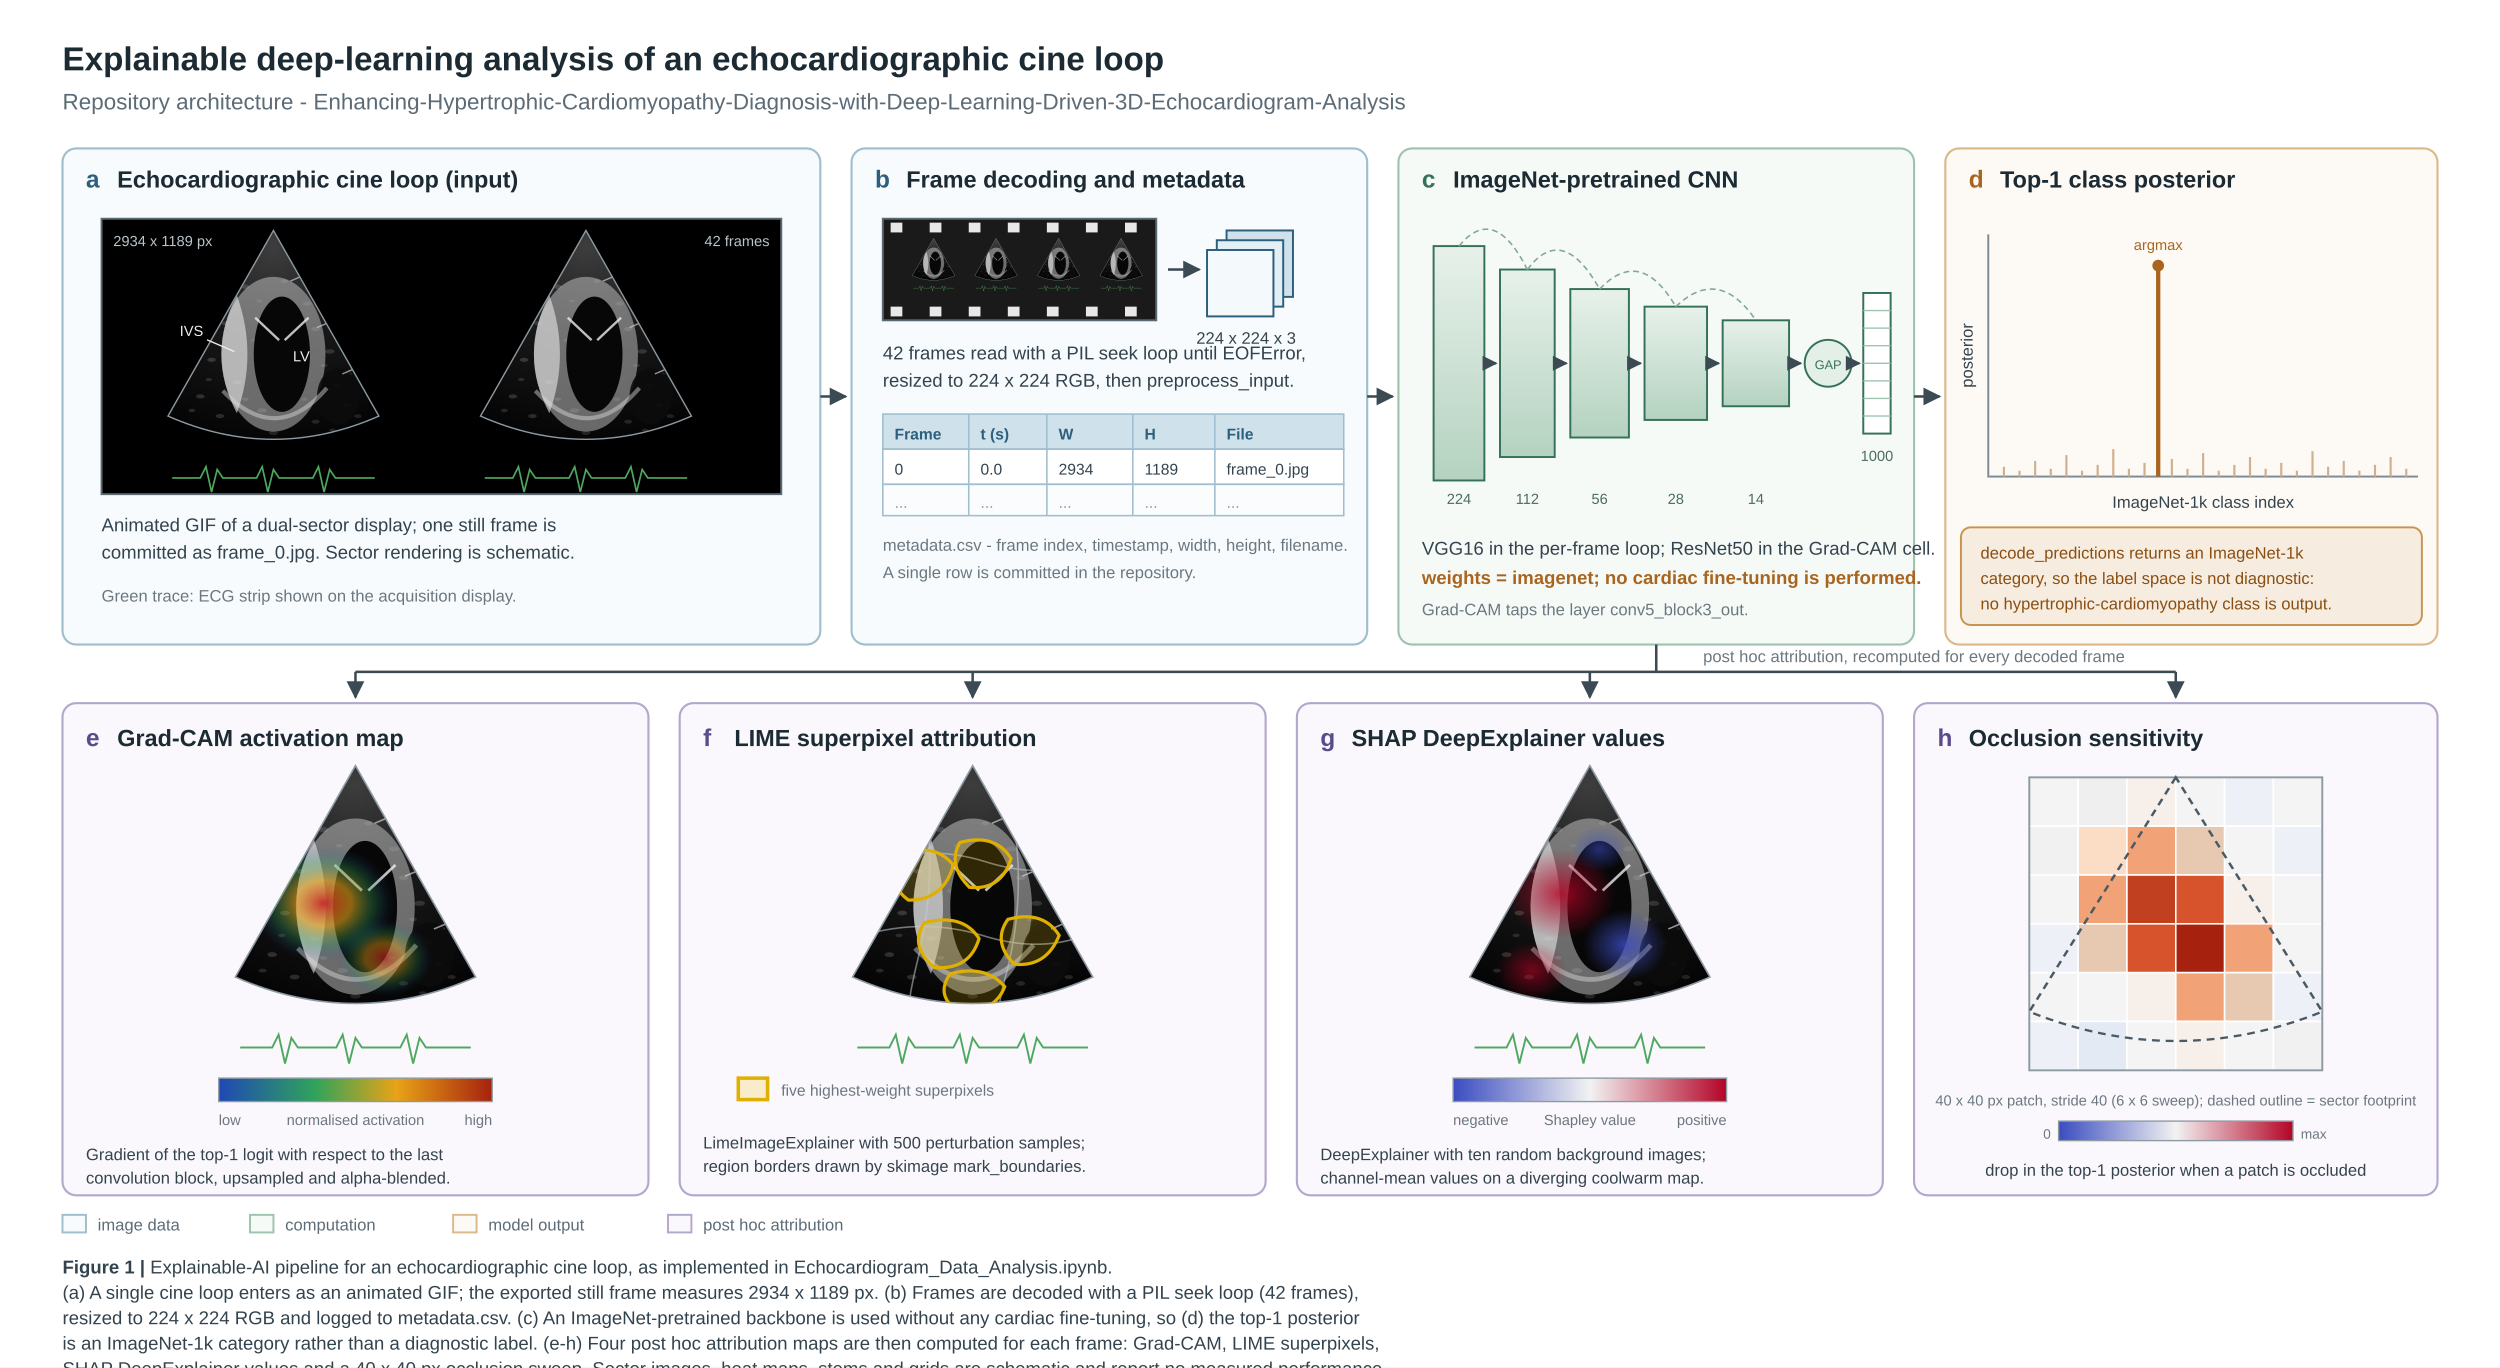
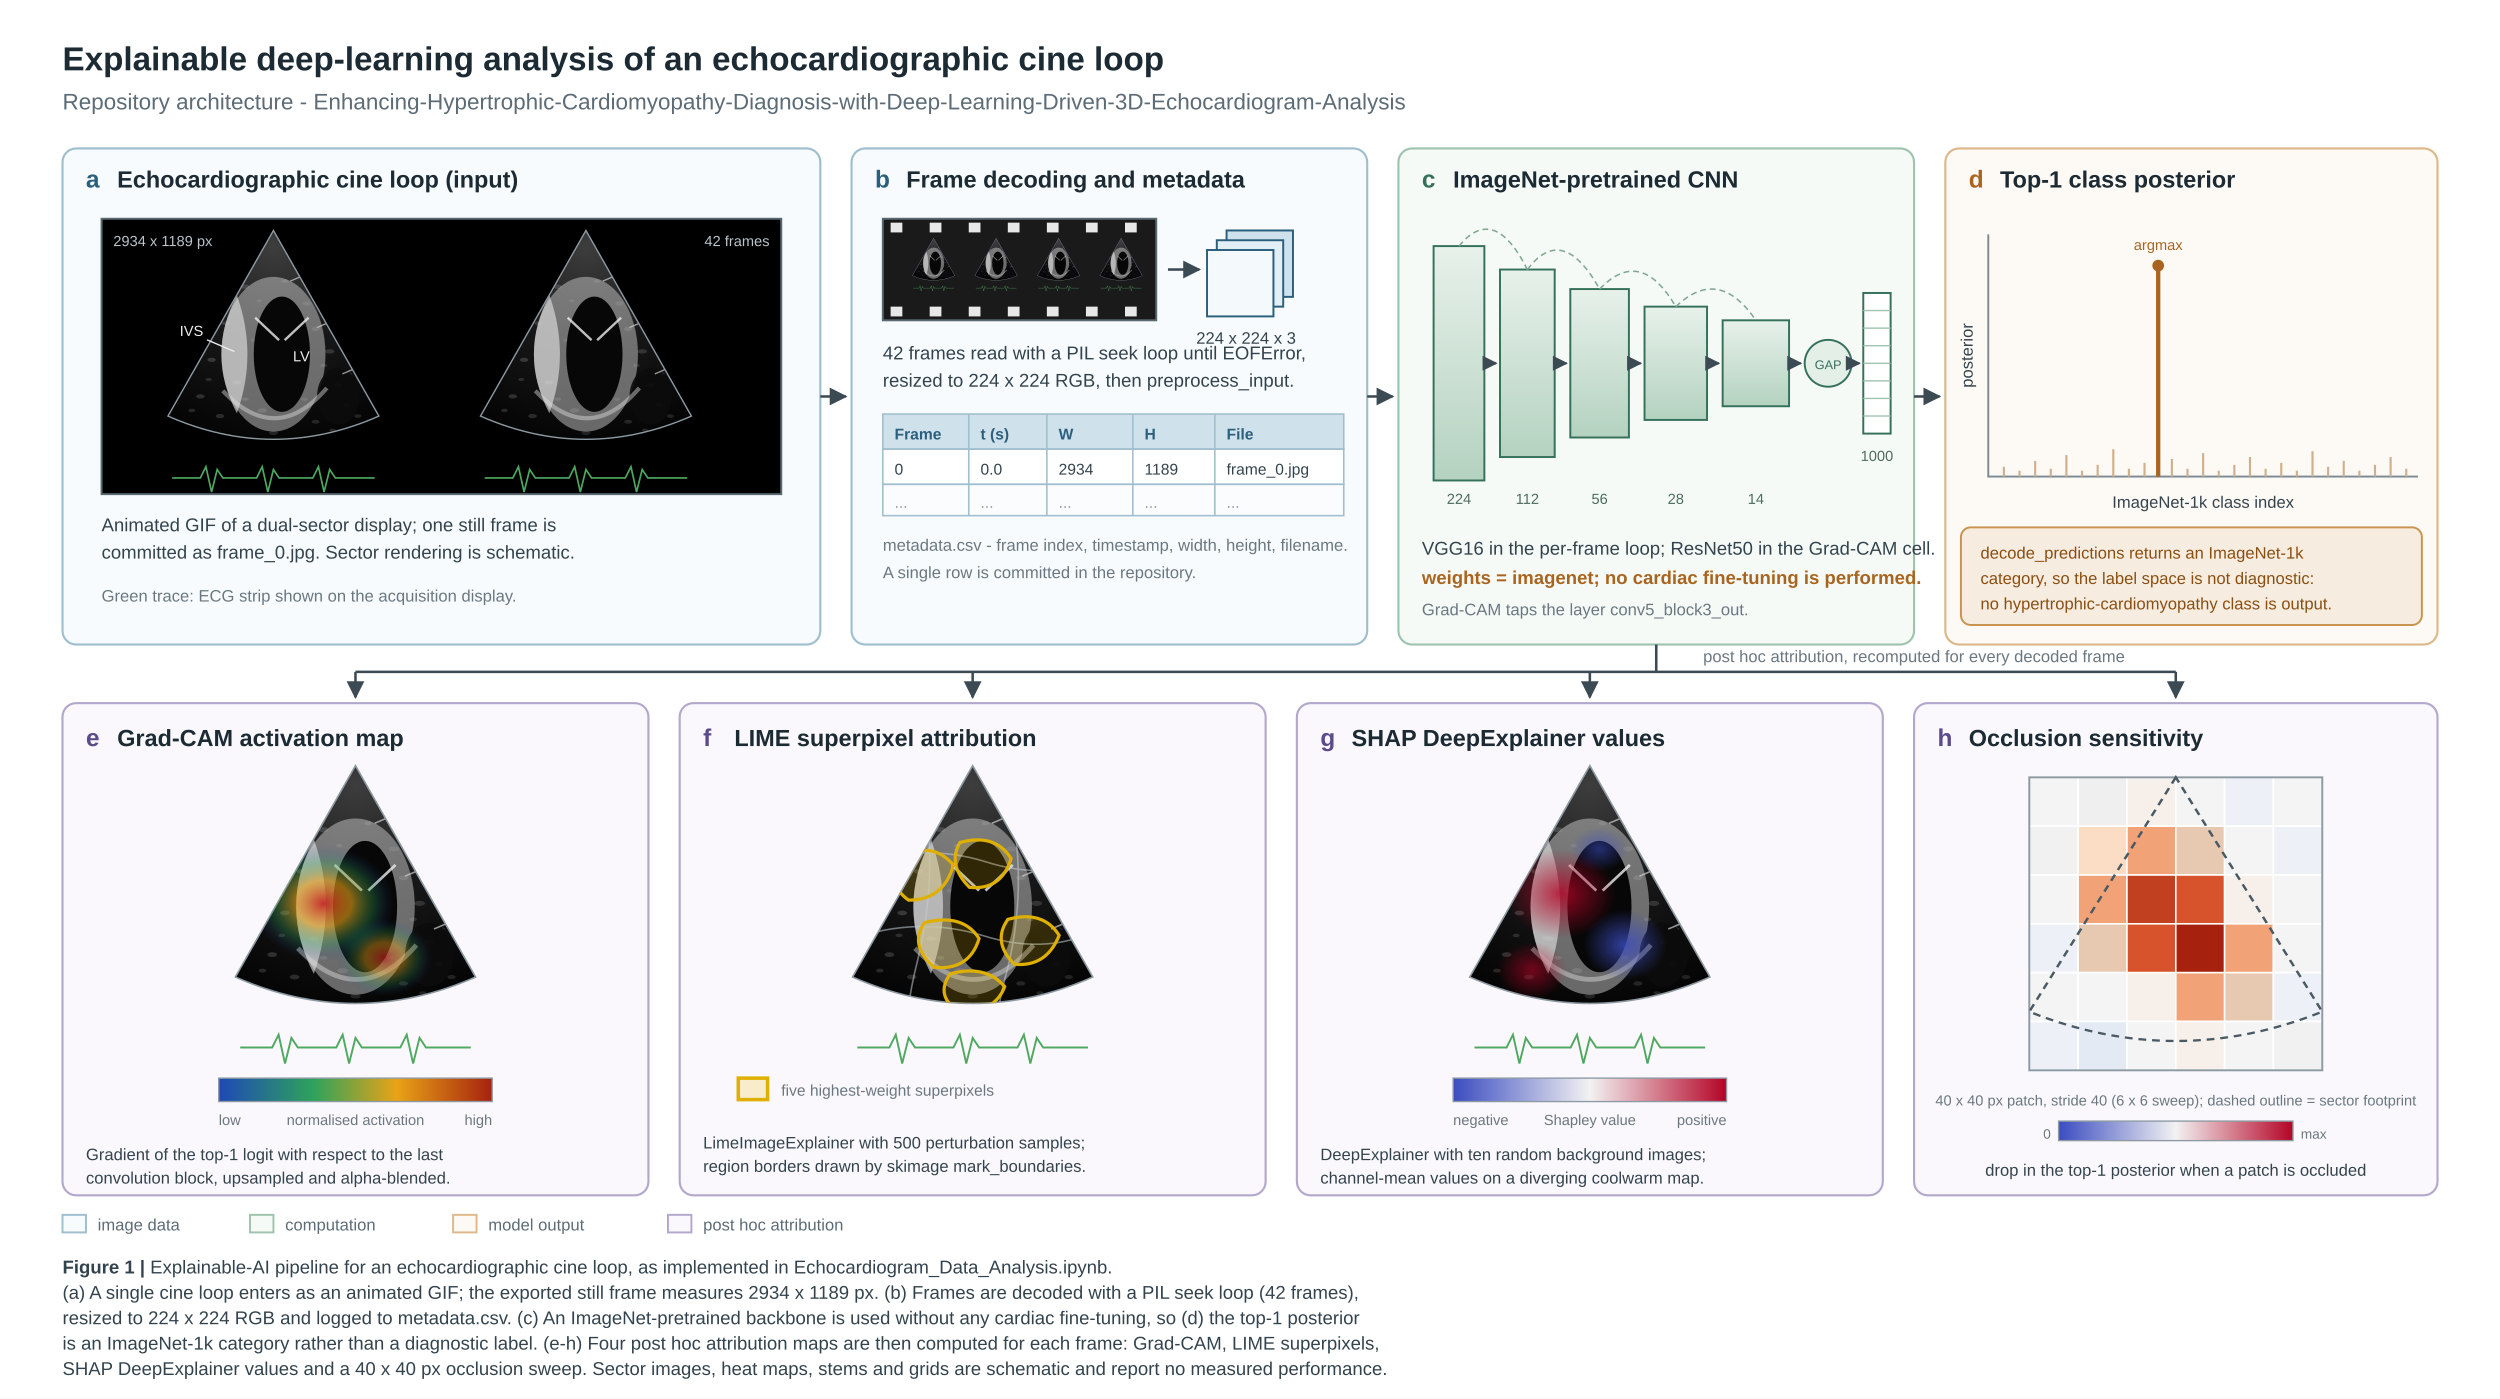
- <svg xmlns="http://www.w3.org/2000/svg" width="1280" height="700" viewBox="0 0 1280 700" font-family="Arial, Helvetica, sans-serif">
-   <rect x="0" y="0" width="1280" height="700" fill="#ffffff" />
+ <svg xmlns="http://www.w3.org/2000/svg" width="1280" height="716" viewBox="0 0 1280 716" font-family="Arial, Helvetica, sans-serif">
+   <rect x="0" y="0" width="1280" height="716" fill="#ffffff" />
  <defs>
    <marker id="ah" viewBox="0 0 10 10" refX="9" refY="5" markerWidth="7" markerHeight="7" orient="auto">
      <path d="M 0 0 L 10 5 L 0 10 z" fill="#3C4A54" />
    </marker>
    <radialGradient id="ef" cx="50%" cy="8%" r="96%">
      <stop offset="0%" stop-color="#3d3d3d" />
      <stop offset="50%" stop-color="#171717" />
      <stop offset="100%" stop-color="#040404" />
    </radialGradient>
    <radialGradient id="hot" cx="50%" cy="50%" r="50%">
      <stop offset="0%" stop-color="#C81E1E" stop-opacity="0.88" />
      <stop offset="40%" stop-color="#E8A317" stop-opacity="0.6" />
      <stop offset="72%" stop-color="#2FA35B" stop-opacity="0.3" />
      <stop offset="100%" stop-color="#1F49B5" stop-opacity="0" />
    </radialGradient>
    <radialGradient id="shp" cx="50%" cy="50%" r="50%">
      <stop offset="0%" stop-color="#B40426" stop-opacity="0.82" />
      <stop offset="100%" stop-color="#B40426" stop-opacity="0" />
    </radialGradient>
    <radialGradient id="shn" cx="50%" cy="50%" r="50%">
      <stop offset="0%" stop-color="#3B4CC0" stop-opacity="0.82" />
      <stop offset="100%" stop-color="#3B4CC0" stop-opacity="0" />
    </radialGradient>
    <linearGradient id="jet" x1="0%" y1="0%" x2="100%" y2="0%">
      <stop offset="0%" stop-color="#1F49B5" />
      <stop offset="35%" stop-color="#2FA35B" />
      <stop offset="65%" stop-color="#E8A317" />
      <stop offset="100%" stop-color="#A6220E" />
    </linearGradient>
    <linearGradient id="cw" x1="0%" y1="0%" x2="100%" y2="0%">
      <stop offset="0%" stop-color="#3B4CC0" />
      <stop offset="50%" stop-color="#F2F2F2" />
      <stop offset="100%" stop-color="#B40426" />
    </linearGradient>
    <linearGradient id="slab" x1="0%" y1="0%" x2="0%" y2="100%">
      <stop offset="0%" stop-color="#E7F1EA" />
      <stop offset="100%" stop-color="#B4D2C0" />
    </linearGradient>
    <clipPath id="sector">
      <path d="M 0 0 L -75 132 Q 0 165 75 132 Z" />
    </clipPath>
    <g id="echo">
      <path d="M 0 0 L -75 132 Q 0 165 75 132 Z" fill="url(#ef)" />
      <g clip-path="url(#sector)">
        <g fill="#8f8f8f">
          <ellipse cx="-20" cy="40" rx="3" ry="1.6" opacity="0.30" />
          <ellipse cx="8" cy="36" rx="2.4" ry="1.3" opacity="0.26" />
          <ellipse cx="24" cy="52" rx="3.2" ry="1.5" opacity="0.22" />
          <ellipse cx="-34" cy="66" rx="2.8" ry="1.4" opacity="0.28" />
          <ellipse cx="30" cy="70" rx="3" ry="1.5" opacity="0.24" />
          <ellipse cx="-14" cy="78" rx="2.2" ry="1.2" opacity="0.20" />
          <ellipse cx="40" cy="86" rx="3.4" ry="1.6" opacity="0.26" />
          <ellipse cx="-44" cy="92" rx="3" ry="1.5" opacity="0.30" />
          <ellipse cx="16" cy="100" rx="2.6" ry="1.3" opacity="0.22" />
          <ellipse cx="-26" cy="108" rx="3.2" ry="1.5" opacity="0.26" />
        </g>
        <g fill="#8f8f8f">
          <ellipse cx="46" cy="110" rx="2.8" ry="1.4" opacity="0.24" />
          <ellipse cx="-52" cy="118" rx="3" ry="1.5" opacity="0.28" />
          <ellipse cx="22" cy="120" rx="2.4" ry="1.2" opacity="0.20" />
          <ellipse cx="-8" cy="128" rx="3.4" ry="1.6" opacity="0.24" />
          <ellipse cx="52" cy="124" rx="2.6" ry="1.3" opacity="0.22" />
          <ellipse cx="-38" cy="132" rx="3" ry="1.5" opacity="0.26" />
          <ellipse cx="30" cy="136" rx="2.8" ry="1.4" opacity="0.22" />
          <ellipse cx="0" cy="144" rx="3.2" ry="1.5" opacity="0.20" />
          <ellipse cx="-58" cy="128" rx="2.4" ry="1.2" opacity="0.24" />
          <ellipse cx="60" cy="132" rx="2.6" ry="1.3" opacity="0.20" />
        </g>
        <g fill="#9a9a9a">
          <ellipse cx="12" cy="58" rx="2.2" ry="1.1" opacity="0.24" />
          <ellipse cx="-10" cy="50" rx="2" ry="1" opacity="0.20" />
          <ellipse cx="36" cy="96" rx="2.4" ry="1.2" opacity="0.20" />
          <ellipse cx="-46" cy="106" rx="2.2" ry="1.1" opacity="0.22" />
          <ellipse cx="54" cy="102" rx="2" ry="1" opacity="0.20" />
          <ellipse cx="-20" cy="120" rx="2.4" ry="1.2" opacity="0.22" />
          <ellipse cx="42" cy="142" rx="2.2" ry="1.1" opacity="0.20" />
          <ellipse cx="-32" cy="146" rx="2.4" ry="1.2" opacity="0.20" />
          <ellipse cx="18" cy="150" rx="2" ry="1" opacity="0.18" />
          <ellipse cx="-14" cy="152" rx="2.2" ry="1.1" opacity="0.18" />
        </g>
        <ellipse cx="0" cy="88" rx="37" ry="55" fill="#c9c9c9" opacity="0.50" />
        <ellipse cx="6" cy="88" rx="20" ry="41" fill="#070707" />
        <path d="M -26 46 Q -48 88 -26 130 Q -11 88 -26 46 Z" fill="#e6e6e6" opacity="0.60" />
        <ellipse cx="46" cy="118" rx="15" ry="20" fill="#0b0b0b" opacity="0.9" />
        <path d="M -36 114 Q 2 154 38 112" fill="none" stroke="#dedede" stroke-width="3" opacity="0.45" />
        <path d="M -13 62 L 4 78" fill="none" stroke="#ededed" stroke-width="1.7" opacity="0.8" />
        <path d="M 25 62 L 8 78" fill="none" stroke="#ededed" stroke-width="1.7" opacity="0.8" />
        <g stroke="#cfcfcf" stroke-width="1" opacity="0.7">
          <path d="M 19 33 L 12 36" />
          <path d="M 38 66 L 31 69" />
          <path d="M 56 99 L 49 102" />
        </g>
      </g>
      <path d="M 0 0 L -75 132 Q 0 165 75 132 Z" fill="none" stroke="#8D9AA3" stroke-width="1" />
      <path d="M -72 176 L -52 176 L -48 168 L -44 186 L -40 170 L -36 176 L -12 176 L -8 168 L -4 186 L 0 170 L 4 176 L 28 176 L 32 168 L 36 186 L 40 170 L 44 176 L 72 176" fill="none" stroke="#4FA85F" stroke-width="1.2" />
    </g>
  </defs>
  <text x="32" y="36" font-size="17" font-weight="600" fill="#1B2A33">Explainable deep-learning analysis of an echocardiographic cine loop</text>
  <text x="32" y="56" font-size="11.5" fill="#5C6B75">Repository architecture - Enhancing-Hypertrophic-Cardiomyopathy-Diagnosis-with-Deep-Learning-Driven-3D-Echocardiogram-Analysis</text>
  <rect x="32" y="76" width="388" height="254" rx="7" fill="#F7FBFD" stroke="#9FBECE" stroke-width="1.1" />
  <text x="44" y="96" font-size="12.5" font-weight="700" fill="#2C5F7C">a</text>
  <text x="60" y="96" font-size="12" font-weight="600" fill="#1B2A33">Echocardiographic cine loop (input)</text>
  <rect x="52" y="112" width="348" height="141" fill="#000000" stroke="#5A6A72" stroke-width="1" />
  <use href="#echo" transform="translate(140,118) scale(0.72)" />
  <use href="#echo" transform="translate(300,118) scale(0.72)" />
  <text x="58" y="126" font-size="7.5" fill="#B9C4CB">2934 x 1189 px</text>
  <text x="394" y="126" font-size="7.5" fill="#B9C4CB" text-anchor="end">42 frames</text>
  <text x="150" y="185" font-size="7.5" fill="#EDEDED">LV</text>
  <text x="92" y="172" font-size="7.5" fill="#EDEDED">IVS</text>
  <path d="M 106 174 L 120 180" stroke="#EDEDED" stroke-width="0.7" />
  <text x="52" y="272" font-size="9.5" fill="#33434D">Animated GIF of a dual-sector display; one still frame is</text>
  <text x="52" y="286" font-size="9.5" fill="#33434D">committed as frame_0.jpg. Sector rendering is schematic.</text>
  <text x="52" y="308" font-size="8.5" fill="#6B7780">Green trace: ECG strip shown on the acquisition display.</text>
  <rect x="436" y="76" width="264" height="254" rx="7" fill="#F7FBFD" stroke="#9FBECE" stroke-width="1.1" />
  <text x="448" y="96" font-size="12.5" font-weight="700" fill="#2C5F7C">b</text>
  <text x="464" y="96" font-size="12" font-weight="600" fill="#1B2A33">Frame decoding and metadata</text>
  <rect x="452" y="112" width="140" height="52" fill="#1A1A1A" stroke="#5A6A72" stroke-width="1" />
  <g fill="#E8E8E8">
    <rect x="456" y="114" width="6" height="5" />
    <rect x="476" y="114" width="6" height="5" />
    <rect x="496" y="114" width="6" height="5" />
    <rect x="516" y="114" width="6" height="5" />
    <rect x="536" y="114" width="6" height="5" />
    <rect x="556" y="114" width="6" height="5" />
    <rect x="576" y="114" width="6" height="5" />
    <rect x="456" y="157" width="6" height="5" />
    <rect x="476" y="157" width="6" height="5" />
    <rect x="496" y="157" width="6" height="5" />
    <rect x="516" y="157" width="6" height="5" />
    <rect x="536" y="157" width="6" height="5" />
    <rect x="556" y="157" width="6" height="5" />
    <rect x="576" y="157" width="6" height="5" />
  </g>
  <use href="#echo" transform="translate(478,122) scale(0.145)" />
  <use href="#echo" transform="translate(510,122) scale(0.145)" />
  <use href="#echo" transform="translate(542,122) scale(0.145)" />
  <use href="#echo" transform="translate(574,122) scale(0.145)" />
  <path d="M 598 138 L 614 138" stroke="#3C4A54" stroke-width="1.3" fill="none" marker-end="url(#ah)" />
  <rect x="628" y="118" width="34" height="34" fill="#CFE2EC" stroke="#2C5F7C" stroke-width="1" />
  <rect x="623" y="123" width="34" height="34" fill="#E2EFF5" stroke="#2C5F7C" stroke-width="1" />
  <rect x="618" y="128" width="34" height="34" fill="#F4F9FB" stroke="#2C5F7C" stroke-width="1" />
  <text x="638" y="176" font-size="8.5" fill="#33434D" text-anchor="middle">224 x 224 x 3</text>
  <text x="452" y="184" font-size="9.5" fill="#33434D">42 frames read with a PIL seek loop until EOFError,</text>
  <text x="452" y="198" font-size="9.5" fill="#33434D">resized to 224 x 224 RGB, then preprocess_input.</text>
  <rect x="452" y="212" width="236" height="18" fill="#CFE2EC" stroke="#9FBECE" stroke-width="0.8" />
  <rect x="452" y="230" width="236" height="18" fill="#ffffff" stroke="#9FBECE" stroke-width="0.8" />
  <rect x="452" y="248" width="236" height="16" fill="#FAFCFD" stroke="#9FBECE" stroke-width="0.8" />
  <g stroke="#9FBECE" stroke-width="0.8">
    <path d="M 496 212 L 496 264" />
    <path d="M 536 212 L 536 264" />
    <path d="M 580 212 L 580 264" />
    <path d="M 622 212 L 622 264" />
  </g>
  <g font-size="8" font-weight="600" fill="#2C5F7C">
    <text x="458" y="225">Frame</text>
    <text x="502" y="225">t (s)</text>
    <text x="542" y="225">W</text>
    <text x="586" y="225">H</text>
    <text x="628" y="225">File</text>
  </g>
  <g font-size="8" fill="#33434D">
    <text x="458" y="243">0</text>
    <text x="502" y="243">0.0</text>
    <text x="542" y="243">2934</text>
    <text x="586" y="243">1189</text>
    <text x="628" y="243">frame_0.jpg</text>
  </g>
  <g font-size="8" fill="#8D9AA3">
    <text x="458" y="260">...</text>
    <text x="502" y="260">...</text>
    <text x="542" y="260">...</text>
    <text x="586" y="260">...</text>
    <text x="628" y="260">...</text>
  </g>
  <text x="452" y="282" font-size="8.5" fill="#6B7780">metadata.csv - frame index, timestamp, width, height, filename.</text>
  <text x="452" y="296" font-size="8.5" fill="#6B7780">A single row is committed in the repository.</text>
  <rect x="716" y="76" width="264" height="254" rx="7" fill="#F6FAF7" stroke="#9EC3AE" stroke-width="1.1" />
  <text x="728" y="96" font-size="12.5" font-weight="700" fill="#35715A">c</text>
  <text x="744" y="96" font-size="12" font-weight="600" fill="#1B2A33">ImageNet-pretrained CNN</text>
  <g fill="url(#slab)" stroke="#35715A" stroke-width="1">
    <rect x="734" y="126" width="26" height="120" />
    <rect x="768" y="138" width="28" height="96" />
    <rect x="804" y="148" width="30" height="76" />
    <rect x="842" y="157" width="32" height="58" />
    <rect x="882" y="164" width="34" height="44" />
  </g>
  <g stroke="#7FA891" stroke-width="0.8" fill="none" stroke-dasharray="3 2">
    <path d="M 747 126 Q 765 104 782 138" />
    <path d="M 782 138 Q 800 114 819 148" />
    <path d="M 819 148 Q 840 126 858 157" />
    <path d="M 858 157 Q 880 136 899 164" />
  </g>
  <g font-size="7.5" fill="#4C6B5C" text-anchor="middle">
    <text x="747" y="258">224</text>
    <text x="782" y="258">112</text>
    <text x="819" y="258">56</text>
    <text x="858" y="258">28</text>
    <text x="899" y="258">14</text>
  </g>
  <circle cx="936" cy="186" r="12" fill="#E4EFE8" stroke="#35715A" stroke-width="1" />
  <text x="936" y="189" font-size="6.5" fill="#35715A" text-anchor="middle">GAP</text>
  <rect x="954" y="150" width="14" height="72" fill="#ffffff" stroke="#35715A" stroke-width="1" />
  <g stroke="#9EC3AE" stroke-width="0.7">
    <path d="M 954 159 L 968 159" />
    <path d="M 954 168 L 968 168" />
    <path d="M 954 177 L 968 177" />
    <path d="M 954 186 L 968 186" />
    <path d="M 954 195 L 968 195" />
    <path d="M 954 204 L 968 204" />
    <path d="M 954 213 L 968 213" />
  </g>
  <text x="961" y="236" font-size="7.5" fill="#4C6B5C" text-anchor="middle">1000</text>
  <g stroke="#3C4A54" stroke-width="1.1" fill="none" marker-end="url(#ah)">
    <path d="M 761 186 L 766 186" />
    <path d="M 797 186 L 802 186" />
    <path d="M 835 186 L 840 186" />
    <path d="M 875 186 L 880 186" />
    <path d="M 917 186 L 922 186" />
    <path d="M 949 186 L 952 186" />
  </g>
  <text x="728" y="284" font-size="9.5" fill="#33434D">VGG16 in the per-frame loop; ResNet50 in the Grad-CAM cell.</text>
  <text x="728" y="299" font-size="9.5" font-weight="600" fill="#A9651F">weights = imagenet; no cardiac fine-tuning is performed.</text>
  <text x="728" y="315" font-size="8.5" fill="#6B7780">Grad-CAM taps the layer conv5_block3_out.</text>
  <rect x="996" y="76" width="252" height="254" rx="7" fill="#FDF9F4" stroke="#DCB88A" stroke-width="1.1" />
  <text x="1008" y="96" font-size="12.5" font-weight="700" fill="#A9651F">d</text>
  <text x="1024" y="96" font-size="12" font-weight="600" fill="#1B2A33">Top-1 class posterior</text>
  <path d="M 1018 120 L 1018 244 L 1238 244" fill="none" stroke="#7E8B94" stroke-width="1" />
  <g stroke="#D0B08C" stroke-width="1.1">
    <path d="M 1026 244 L 1026 239" />
    <path d="M 1034 244 L 1034 241" />
    <path d="M 1042 244 L 1042 236" />
    <path d="M 1050 244 L 1050 240" />
    <path d="M 1058 244 L 1058 233" />
    <path d="M 1066 244 L 1066 241" />
    <path d="M 1074 244 L 1074 238" />
    <path d="M 1082 244 L 1082 230" />
    <path d="M 1090 244 L 1090 240" />
    <path d="M 1098 244 L 1098 237" />
  </g>
  <g stroke="#D0B08C" stroke-width="1.1">
    <path d="M 1112 244 L 1112 235" />
    <path d="M 1120 244 L 1120 240" />
    <path d="M 1128 244 L 1128 232" />
    <path d="M 1136 244 L 1136 241" />
    <path d="M 1144 244 L 1144 238" />
    <path d="M 1152 244 L 1152 234" />
    <path d="M 1160 244 L 1160 240" />
    <path d="M 1168 244 L 1168 237" />
    <path d="M 1176 244 L 1176 241" />
    <path d="M 1184 244 L 1184 231" />
    <path d="M 1192 244 L 1192 239" />
    <path d="M 1200 244 L 1200 236" />
    <path d="M 1208 244 L 1208 241" />
    <path d="M 1216 244 L 1216 238" />
    <path d="M 1224 244 L 1224 234" />
    <path d="M 1232 244 L 1232 240" />
  </g>
  <path d="M 1105 244 L 1105 136" stroke="#A9651F" stroke-width="2.2" />
  <circle cx="1105" cy="136" r="3" fill="#A9651F" />
  <text x="1105" y="128" font-size="7.5" fill="#A9651F" text-anchor="middle">argmax</text>
  <text x="1128" y="260" font-size="8.5" fill="#33434D" text-anchor="middle">ImageNet-1k class index</text>
  <text x="1010" y="182" font-size="8.5" fill="#33434D" text-anchor="middle" transform="rotate(-90 1010 182)">posterior</text>
  <rect x="1004" y="270" width="236" height="50" rx="5" fill="#F6ECE0" stroke="#C8944F" stroke-width="1" />
  <g font-size="8.5" fill="#8A4E10">
    <text x="1014" y="286">decode_predictions returns an ImageNet-1k</text>
    <text x="1014" y="299">category, so the label space is not diagnostic:</text>
    <text x="1014" y="312">no hypertrophic-cardiomyopathy class is output.</text>
  </g>
  <g stroke="#3C4A54" stroke-width="1.3" fill="none" marker-end="url(#ah)">
    <path d="M 420 203 L 433 203" />
    <path d="M 700 203 L 713 203" />
    <path d="M 980 203 L 993 203" />
  </g>
  <path d="M 848 330 L 848 344" stroke="#3C4A54" stroke-width="1.3" fill="none" />
  <path d="M 182 344 L 1114 344" stroke="#3C4A54" stroke-width="1.3" fill="none" />
  <g stroke="#3C4A54" stroke-width="1.3" fill="none" marker-end="url(#ah)">
    <path d="M 182 344 L 182 357" />
    <path d="M 498 344 L 498 357" />
    <path d="M 814 344 L 814 357" />
    <path d="M 1114 344 L 1114 357" />
  </g>
  <text x="872" y="339" font-size="8.5" fill="#6B7780">post hoc attribution, recomputed for every decoded frame</text>
  <rect x="32" y="360" width="300" height="252" rx="7" fill="#FAF8FC" stroke="#B3A8CC" stroke-width="1.1" />
  <text x="44" y="382" font-size="12.5" font-weight="700" fill="#5B4B8A">e</text>
  <text x="60" y="382" font-size="12" font-weight="600" fill="#1B2A33">Grad-CAM activation map</text>
  <use href="#echo" transform="translate(182,392) scale(0.82)" />
  <g transform="translate(182,392) scale(0.82)">
    <g clip-path="url(#sector)">
      <ellipse cx="-20" cy="86" rx="44" ry="36" fill="url(#hot)" />
      <ellipse cx="18" cy="120" rx="30" ry="24" fill="url(#hot)" opacity="0.7" />
    </g>
  </g>
  <rect x="112" y="552" width="140" height="12" fill="url(#jet)" stroke="#8D9AA3" stroke-width="0.7" />
  <g font-size="7.5" fill="#6B7780">
    <text x="112" y="576">low</text>
    <text x="252" y="576" text-anchor="end">high</text>
    <text x="182" y="576" text-anchor="middle">normalised activation</text>
  </g>
  <g font-size="8.5" fill="#33434D">
    <text x="44" y="594">Gradient of the top-1 logit with respect to the last</text>
    <text x="44" y="606">convolution block, upsampled and alpha-blended.</text>
  </g>
  <rect x="348" y="360" width="300" height="252" rx="7" fill="#FAF8FC" stroke="#B3A8CC" stroke-width="1.1" />
  <text x="360" y="382" font-size="12.5" font-weight="700" fill="#5B4B8A">f</text>
  <text x="376" y="382" font-size="12" font-weight="600" fill="#1B2A33">LIME superpixel attribution</text>
  <use href="#echo" transform="translate(498,392) scale(0.82)" />
  <g transform="translate(498,392) scale(0.82)">
    <g clip-path="url(#sector)">
      <g fill="none" stroke="#C3CDD4" stroke-width="1" opacity="0.55">
        <path d="M -75 62 Q -30 48 8 60 Q 46 72 75 58" />
        <path d="M -75 108 Q -34 94 6 106 Q 44 118 75 104" />
        <path d="M -30 20 Q -22 70 -34 120 Q -44 160 -40 175" />
        <path d="M 24 26 Q 34 76 22 126 Q 12 162 16 176" />
      </g>
    </g>
  </g>
  <g transform="translate(498,392) scale(0.82)">
    <g clip-path="url(#sector)" fill="#F2C200" fill-opacity="0.17" stroke="#E0B000" stroke-width="2">
      <path d="M -46 58 Q -26 46 -12 62 Q -18 84 -40 84 Q -54 74 -46 58 Z" />
      <path d="M -8 48 Q 14 42 24 58 Q 18 78 -2 76 Q -16 62 -8 48 Z" />
      <path d="M -30 98 Q -6 92 4 108 Q -2 128 -24 126 Q -40 112 -30 98 Z" />
      <path d="M 22 96 Q 44 90 54 106 Q 46 126 26 124 Q 12 110 22 96 Z" />
      <path d="M -14 130 Q 8 124 20 138 Q 14 154 -8 154 Q -24 144 -14 130 Z" />
    </g>
  </g>
  <rect x="378" y="552" width="15" height="11" fill="#F2C200" fill-opacity="0.2" stroke="#E0B000" stroke-width="1.8" />
  <text x="400" y="561" font-size="8" fill="#6B7780">five highest-weight superpixels</text>
  <g font-size="8.5" fill="#33434D">
    <text x="360" y="588">LimeImageExplainer with 500 perturbation samples;</text>
    <text x="360" y="600">region borders drawn by skimage mark_boundaries.</text>
  </g>
  <rect x="664" y="360" width="300" height="252" rx="7" fill="#FAF8FC" stroke="#B3A8CC" stroke-width="1.1" />
  <text x="676" y="382" font-size="12.5" font-weight="700" fill="#5B4B8A">g</text>
  <text x="692" y="382" font-size="12" font-weight="600" fill="#1B2A33">SHAP DeepExplainer values</text>
  <use href="#echo" transform="translate(814,392) scale(0.82)" />
  <g transform="translate(814,392) scale(0.82)">
    <g clip-path="url(#sector)">
      <ellipse cx="-18" cy="80" rx="34" ry="28" fill="url(#shp)" />
      <ellipse cx="22" cy="112" rx="26" ry="22" fill="url(#shn)" />
      <ellipse cx="-36" cy="128" rx="22" ry="18" fill="url(#shp)" opacity="0.75" />
      <ellipse cx="6" cy="52" rx="18" ry="14" fill="url(#shn)" opacity="0.7" />
    </g>
  </g>
  <rect x="744" y="552" width="140" height="12" fill="url(#cw)" stroke="#8D9AA3" stroke-width="0.7" />
  <g font-size="7.5" fill="#6B7780">
    <text x="744" y="576">negative</text>
    <text x="884" y="576" text-anchor="end">positive</text>
    <text x="814" y="576" text-anchor="middle">Shapley value</text>
  </g>
  <g font-size="8.5" fill="#33434D">
    <text x="676" y="594">DeepExplainer with ten random background images;</text>
    <text x="676" y="606">channel-mean values on a diverging coolwarm map.</text>
  </g>
  <rect x="980" y="360" width="268" height="252" rx="7" fill="#FAF8FC" stroke="#B3A8CC" stroke-width="1.1" />
  <text x="992" y="382" font-size="12.5" font-weight="700" fill="#5B4B8A">h</text>
  <text x="1008" y="382" font-size="12" font-weight="600" fill="#1B2A33">Occlusion sensitivity</text>
  <g stroke="#ffffff" stroke-width="0.8">
    <rect x="1039" y="398" width="25" height="25" fill="#F4F4F4" />
    <rect x="1064" y="398" width="25" height="25" fill="#EFEFEF" />
    <rect x="1089" y="398" width="25" height="25" fill="#F7F0EA" />
    <rect x="1114" y="398" width="25" height="25" fill="#F4F4F4" />
    <rect x="1139" y="398" width="25" height="25" fill="#EDF1F7" />
    <rect x="1164" y="398" width="25" height="25" fill="#F4F4F4" />
  </g>
  <g stroke="#ffffff" stroke-width="0.8">
    <rect x="1039" y="423" width="25" height="25" fill="#F1F1F1" />
    <rect x="1064" y="423" width="25" height="25" fill="#FBDCC4" />
    <rect x="1089" y="423" width="25" height="25" fill="#F2A277" />
    <rect x="1114" y="423" width="25" height="25" fill="#E7C9B2" />
    <rect x="1139" y="423" width="25" height="25" fill="#F4F4F4" />
    <rect x="1164" y="423" width="25" height="25" fill="#EDF1F7" />
  </g>
  <g stroke="#ffffff" stroke-width="0.8">
    <rect x="1039" y="448" width="25" height="25" fill="#F4F4F4" />
    <rect x="1064" y="448" width="25" height="25" fill="#F2A277" />
    <rect x="1089" y="448" width="25" height="25" fill="#C0401F" />
    <rect x="1114" y="448" width="25" height="25" fill="#D6532B" />
    <rect x="1139" y="448" width="25" height="25" fill="#F7F0EA" />
    <rect x="1164" y="448" width="25" height="25" fill="#F4F4F4" />
  </g>
  <g stroke="#ffffff" stroke-width="0.8">
    <rect x="1039" y="473" width="25" height="25" fill="#EDF1F7" />
    <rect x="1064" y="473" width="25" height="25" fill="#E7C9B2" />
    <rect x="1089" y="473" width="25" height="25" fill="#D6532B" />
    <rect x="1114" y="473" width="25" height="25" fill="#A6220E" />
    <rect x="1139" y="473" width="25" height="25" fill="#F2A277" />
    <rect x="1164" y="473" width="25" height="25" fill="#F4F4F4" />
  </g>
  <g stroke="#ffffff" stroke-width="0.8">
    <rect x="1039" y="498" width="25" height="25" fill="#F4F4F4" />
    <rect x="1064" y="498" width="25" height="25" fill="#F4F4F4" />
    <rect x="1089" y="498" width="25" height="25" fill="#F7F0EA" />
    <rect x="1114" y="498" width="25" height="25" fill="#F2A277" />
    <rect x="1139" y="498" width="25" height="25" fill="#E7C9B2" />
    <rect x="1164" y="498" width="25" height="25" fill="#EDF1F7" />
  </g>
  <g stroke="#ffffff" stroke-width="0.8">
    <rect x="1039" y="523" width="25" height="25" fill="#EDF1F7" />
    <rect x="1064" y="523" width="25" height="25" fill="#E3EAF4" />
    <rect x="1089" y="523" width="25" height="25" fill="#F4F4F4" />
    <rect x="1114" y="523" width="25" height="25" fill="#F7F0EA" />
    <rect x="1139" y="523" width="25" height="25" fill="#F4F4F4" />
    <rect x="1164" y="523" width="25" height="25" fill="#F1F1F1" />
  </g>
  <rect x="1039" y="398" width="150" height="150" fill="none" stroke="#8D9AA3" stroke-width="1" />
  <path d="M 0 0 L -75 132 Q 0 165 75 132 Z" transform="translate(1114,398) scale(1,0.909)" fill="none" stroke="#4A5A64" stroke-width="1.3" stroke-dasharray="4 3" />
  <text x="1114" y="566" font-size="7.5" fill="#6B7780" text-anchor="middle">40 x 40 px patch, stride 40 (6 x 6 sweep); dashed outline = sector footprint</text>
  <rect x="1054" y="574" width="120" height="10" fill="url(#cw)" stroke="#8D9AA3" stroke-width="0.7" />
  <text x="1050" y="583" font-size="7" fill="#6B7780" text-anchor="end">0</text>
  <text x="1178" y="583" font-size="7" fill="#6B7780">max</text>
  <text x="1114" y="602" font-size="8.5" fill="#33434D" text-anchor="middle">drop in the top-1 posterior when a patch is occluded</text>
  <g font-size="8.5" fill="#5C6B75">
    <rect x="32" y="622" width="12" height="9" fill="#F7FBFD" stroke="#9FBECE" />
    <text x="50" y="630">image data</text>
    <rect x="128" y="622" width="12" height="9" fill="#F6FAF7" stroke="#9EC3AE" />
    <text x="146" y="630">computation</text>
    <rect x="232" y="622" width="12" height="9" fill="#FDF9F4" stroke="#DCB88A" />
    <text x="250" y="630">model output</text>
    <rect x="342" y="622" width="12" height="9" fill="#FAF8FC" stroke="#B3A8CC" />
    <text x="360" y="630">post hoc attribution</text>
  </g>
  <text x="32" y="652" font-size="9.5" fill="#33434D">
    <tspan font-weight="700">Figure 1 |</tspan> Explainable-AI pipeline for an echocardiographic cine loop, as implemented in Echocardiogram_Data_Analysis.ipynb.
    <tspan x="32" dy="13">(a) A single cine loop enters as an animated GIF; the exported still frame measures 2934 x 1189 px. (b) Frames are decoded with a PIL seek loop (42 frames),</tspan>
    <tspan x="32" dy="13">resized to 224 x 224 RGB and logged to metadata.csv. (c) An ImageNet-pretrained backbone is used without any cardiac fine-tuning, so (d) the top-1 posterior</tspan>
    <tspan x="32" dy="13">is an ImageNet-1k category rather than a diagnostic label. (e-h) Four post hoc attribution maps are then computed for each frame: Grad-CAM, LIME superpixels,</tspan>
    <tspan x="32" dy="13">SHAP DeepExplainer values and a 40 x 40 px occlusion sweep. Sector images, heat maps, stems and grids are schematic and report no measured performance.</tspan>
  </text>
</svg>
